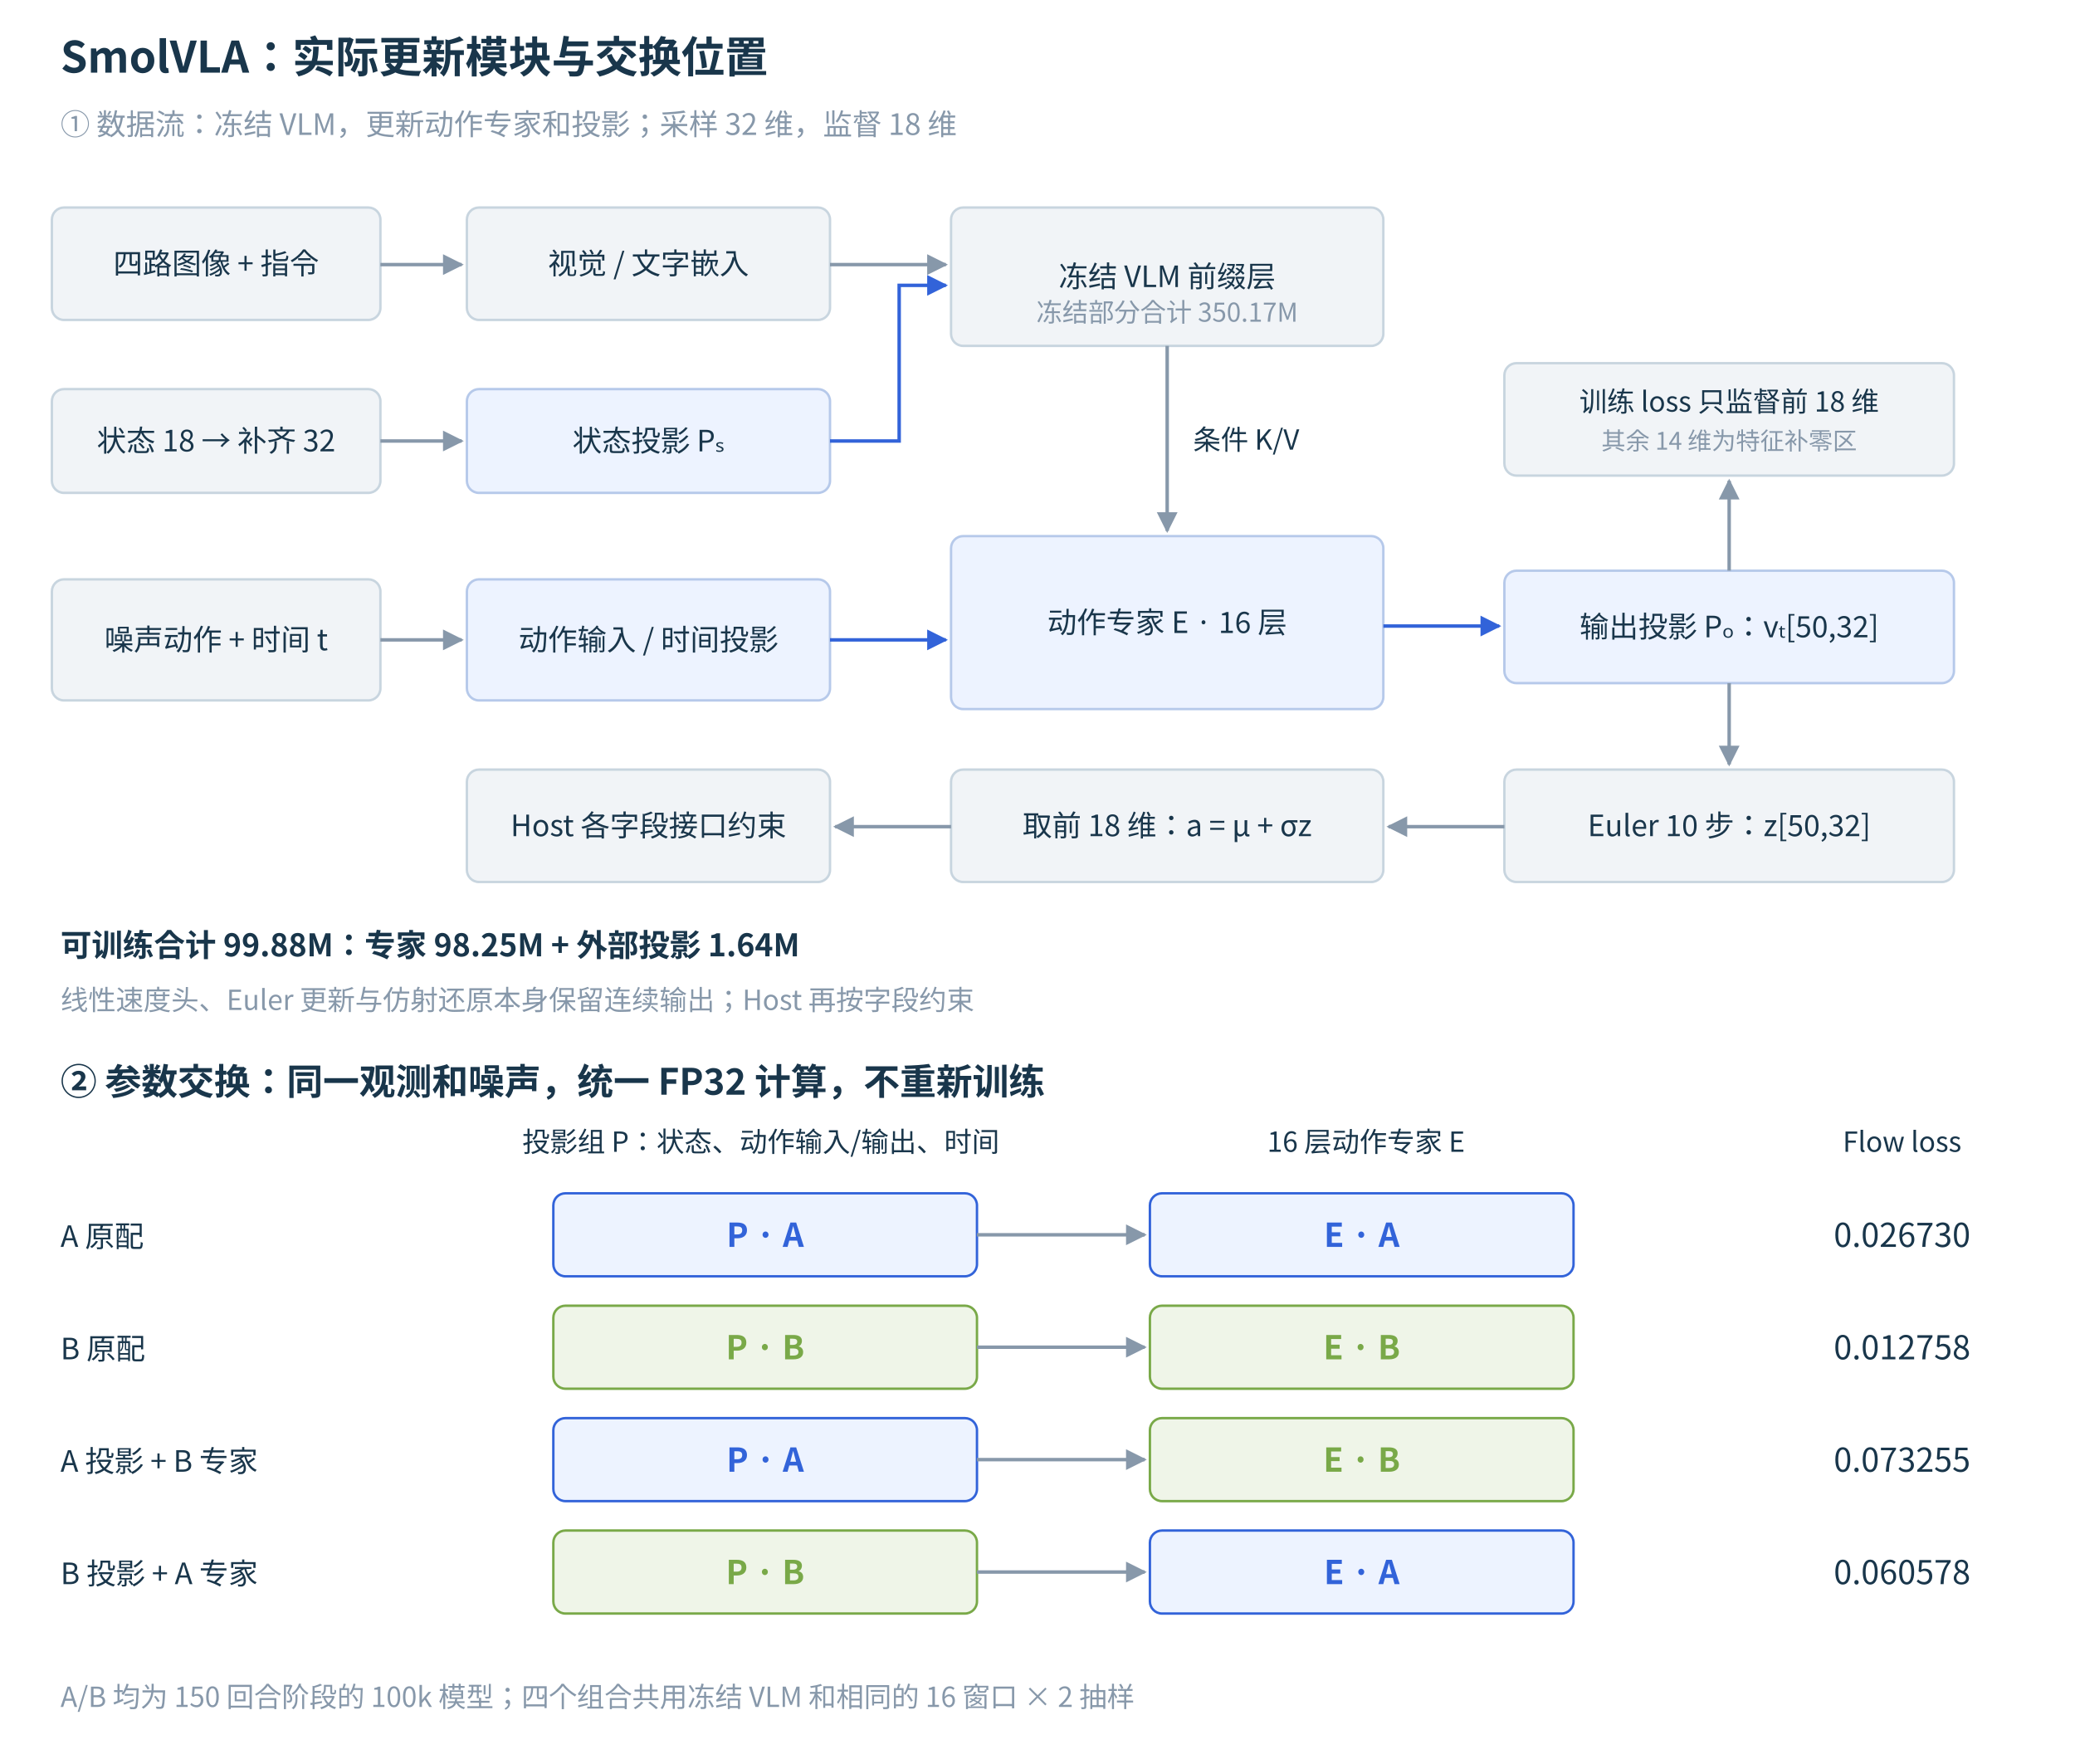
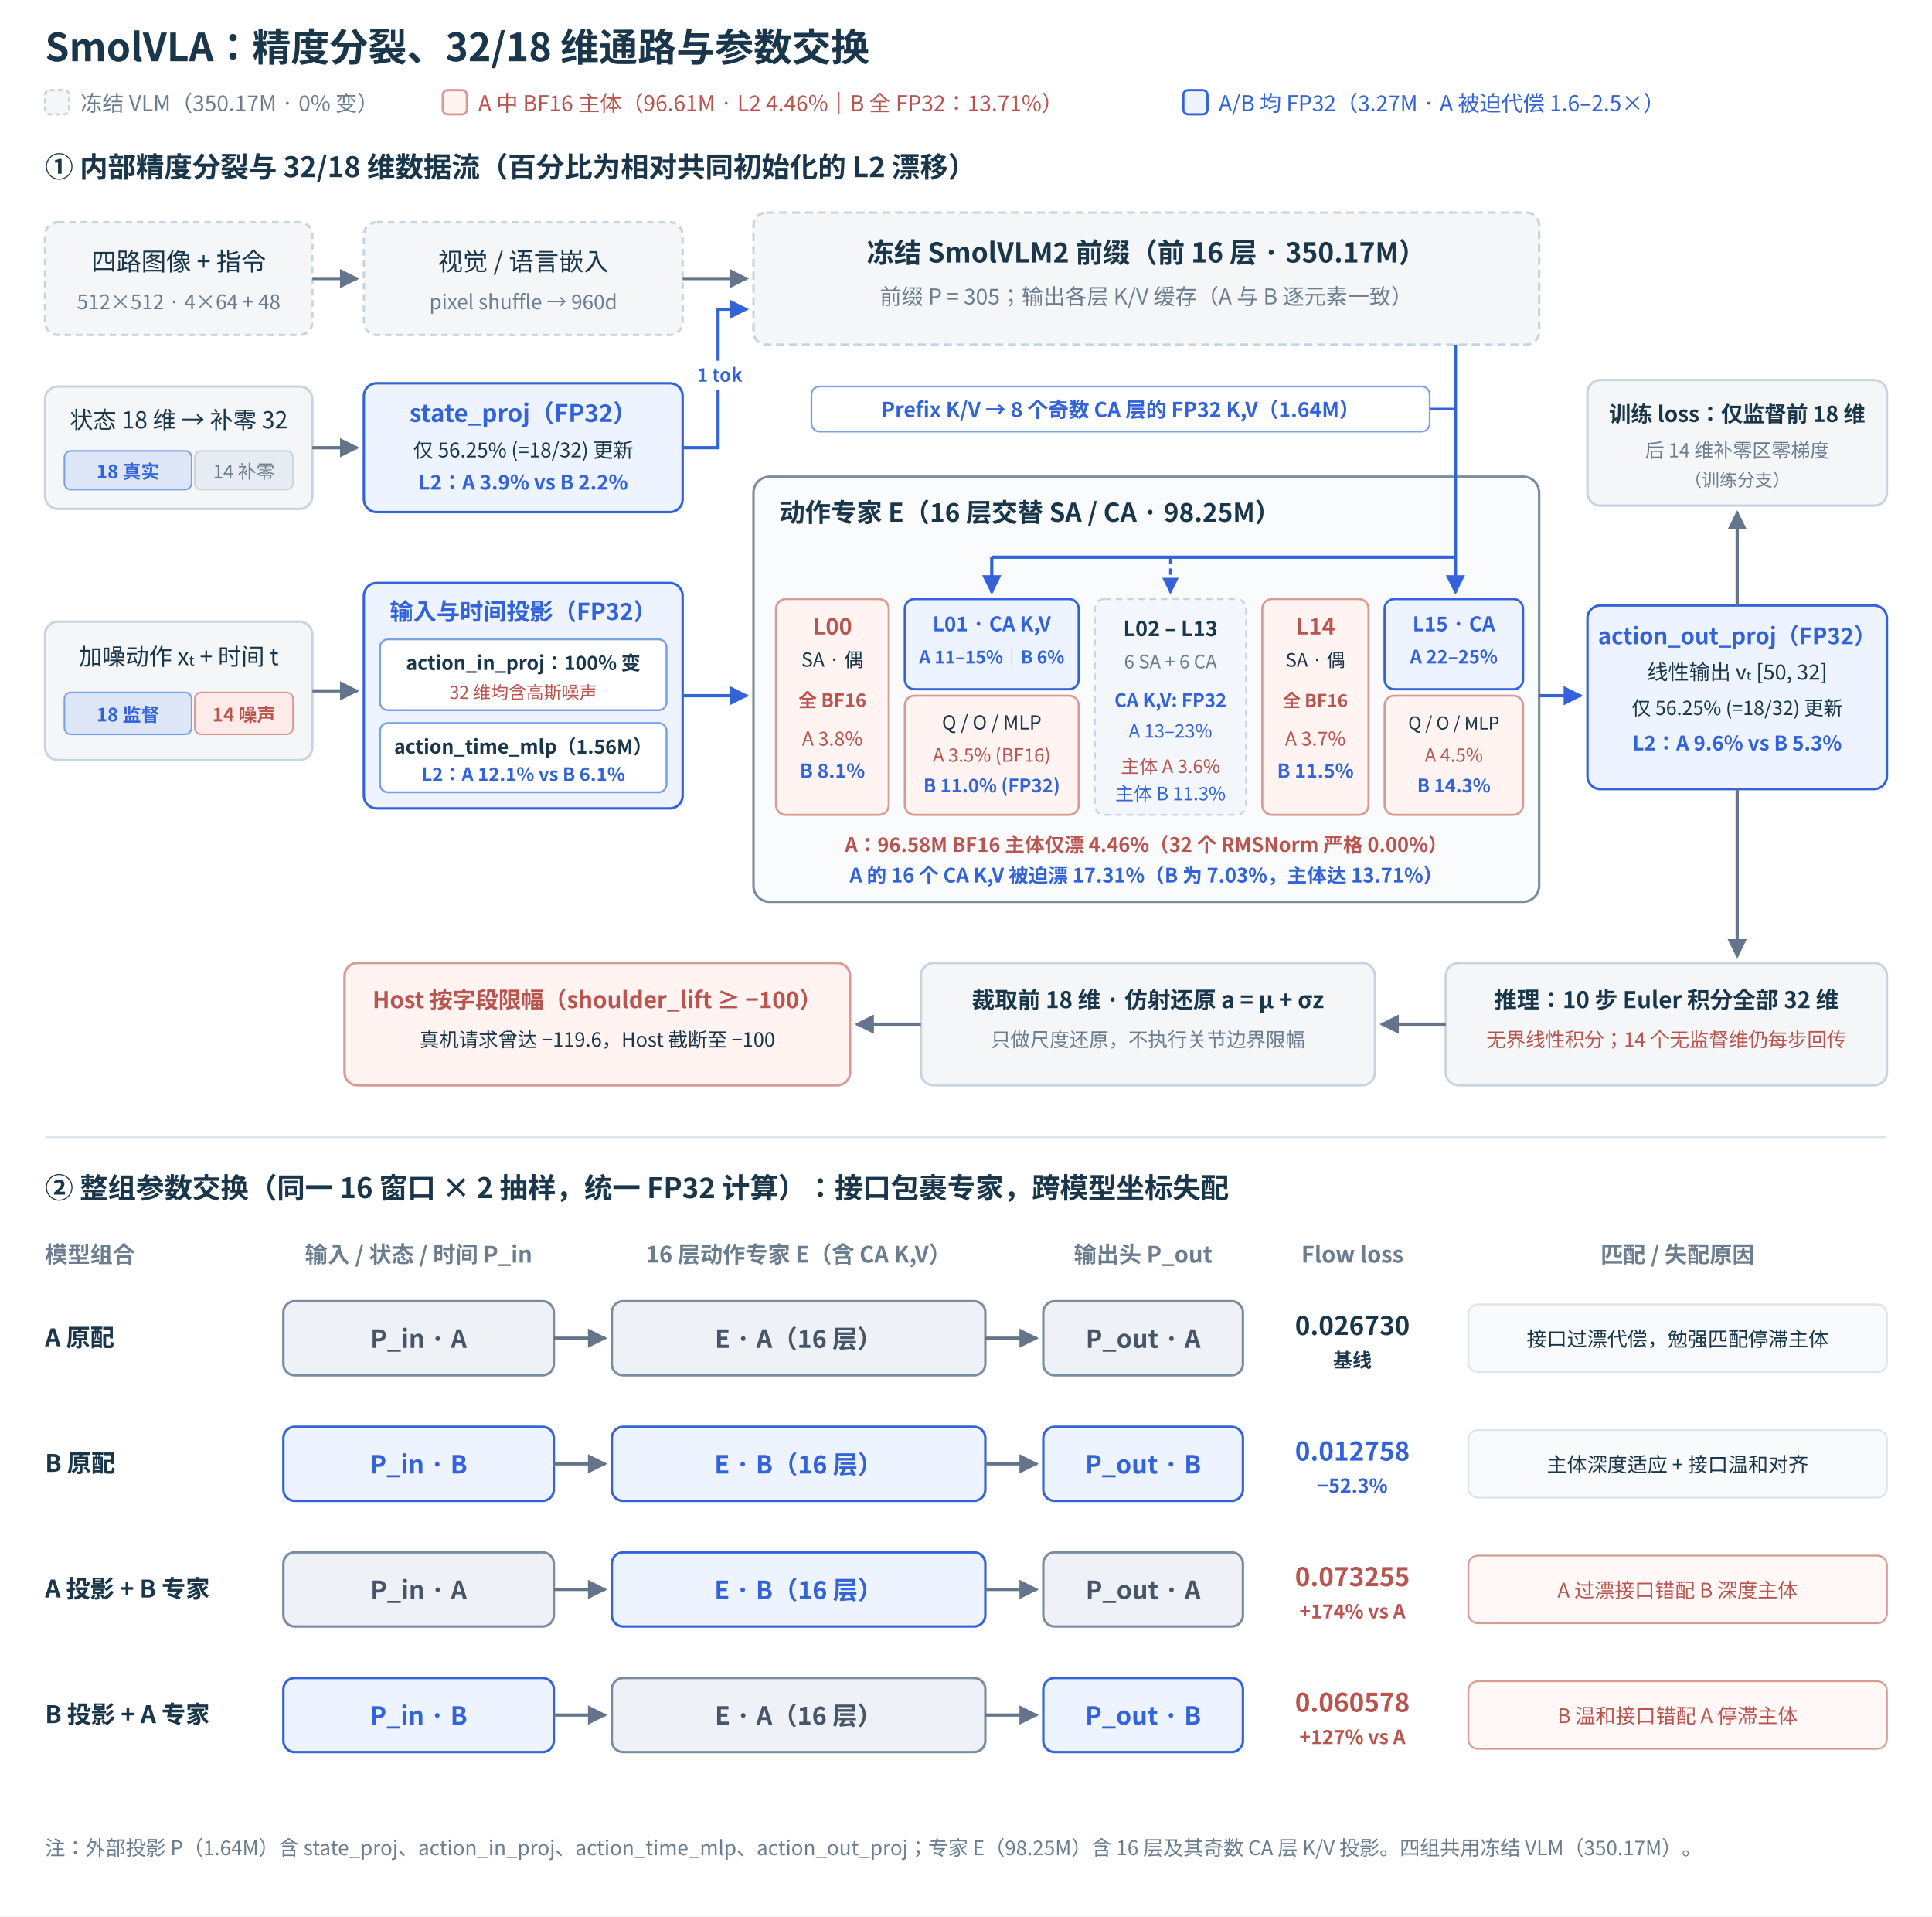
- <svg xmlns="http://www.w3.org/2000/svg" viewBox="0 0 1200 1020" role="img" data-smol-intervention="true" aria-labelledby="smol-swap-title smol-swap-desc" style="display:block;width:100%;height:auto;font-family:'IBM Plex Sans','Noto Sans CJK JP',sans-serif">
+ <svg xmlns="http://www.w3.org/2000/svg" viewBox="0 0 1200 1190" role="img" data-smol-intervention="true" aria-labelledby="smol-swap-title smol-swap-desc" style="display:block;width:100%;height:auto;font-family:'IBM Plex Sans','Noto Sans SC','Noto Sans CJK JP',sans-serif">
  <style>.figure-viewer-content&gt;svg[data-smol-intervention]{min-width:1100px}</style>
  <defs>
    <marker id="smol-arrow-3263d9" viewBox="0 0 10 10" refX="9" refY="5" markerWidth="6" markerHeight="6" orient="auto">
      <path d="M0 0L10 5L0 10Z" fill="#3263d9" />
    </marker>
-     <marker id="smol-arrow-79a948" viewBox="0 0 10 10" refX="9" refY="5" markerWidth="6" markerHeight="6" orient="auto">
-       <path d="M0 0L10 5L0 10Z" fill="#79a948" />
+     <marker id="smol-arrow-b9544f" viewBox="0 0 10 10" refX="9" refY="5" markerWidth="6" markerHeight="6" orient="auto">
+       <path d="M0 0L10 5L0 10Z" fill="#b9544f" />
    </marker>
-     <marker id="smol-arrow-8798aa" viewBox="0 0 10 10" refX="9" refY="5" markerWidth="6" markerHeight="6" orient="auto">
-       <path d="M0 0L10 5L0 10Z" fill="#8798aa" />
+     <marker id="smol-arrow-475569" viewBox="0 0 10 10" refX="9" refY="5" markerWidth="6" markerHeight="6" orient="auto">
+       <path d="M0 0L10 5L0 10Z" fill="#475569" />
+     </marker>
+     <marker id="smol-arrow-64748b" viewBox="0 0 10 10" refX="9" refY="5" markerWidth="6" markerHeight="6" orient="auto">
+       <path d="M0 0L10 5L0 10Z" fill="#64748b" />
    </marker>
  </defs>
-   <rect width="1200" height="1020" fill="white" />
-   <text lang="zh-CN" x="35" y="42" font-size="25" fill="#19364b" font-weight="650" text-anchor="start">SmolVLA：实际更新模块与交换位置</text>
-   <text lang="zh-CN" x="35" y="78" font-size="17" fill="#8798aa" font-weight="400" text-anchor="start">① 数据流：冻结 VLM，更新动作专家和投影；采样 32 维，监督 18 维</text>
-   <rect x="30" y="120" width="190" height="65" rx="7" fill="#f1f4f7" stroke="#c8d5df" stroke-width="1.4" />
-   <text lang="zh-CN" x="125.0" y="158.5" font-size="17" fill="#19364b" font-weight="400" text-anchor="middle">四路图像 + 指令</text>
-   <rect x="270" y="120" width="210" height="65" rx="7" fill="#f1f4f7" stroke="#c8d5df" stroke-width="1.4" />
-   <text lang="zh-CN" x="375.0" y="158.5" font-size="17" fill="#19364b" font-weight="400" text-anchor="middle">视觉 / 文字嵌入</text>
-   <rect x="550" y="120" width="250" height="80" rx="7" fill="#f1f4f7" stroke="#c8d5df" stroke-width="1.4" />
-   <text lang="zh-CN" x="675.0" y="166.0" font-size="17" fill="#19364b" font-weight="400" text-anchor="middle">冻结 VLM 前缀层</text>
-   <rect x="30" y="225" width="190" height="60" rx="7" fill="#f1f4f7" stroke="#c8d5df" stroke-width="1.4" />
-   <text lang="zh-CN" x="125.0" y="261.0" font-size="17" fill="#19364b" font-weight="400" text-anchor="middle">状态 18 → 补齐 32</text>
-   <rect x="270" y="225" width="210" height="60" rx="7" fill="#edf3ff" stroke="#b6c9ea" stroke-width="1.4" />
-   <text lang="zh-CN" x="375.0" y="261.0" font-size="17" fill="#19364b" font-weight="400" text-anchor="middle">状态投影 Pₛ</text>
-   <rect x="30" y="335" width="190" height="70" rx="7" fill="#f1f4f7" stroke="#c8d5df" stroke-width="1.4" />
-   <text lang="zh-CN" x="125.0" y="376.0" font-size="17" fill="#19364b" font-weight="400" text-anchor="middle">噪声动作 + 时间 t</text>
-   <rect x="270" y="335" width="210" height="70" rx="7" fill="#edf3ff" stroke="#b6c9ea" stroke-width="1.4" />
-   <text lang="zh-CN" x="375.0" y="376.0" font-size="17" fill="#19364b" font-weight="400" text-anchor="middle">动作输入 / 时间投影</text>
-   <rect x="550" y="310" width="250" height="100" rx="7" fill="#edf3ff" stroke="#b6c9ea" stroke-width="1.4" />
-   <text lang="zh-CN" x="675.0" y="366.0" font-size="17" fill="#19364b" font-weight="400" text-anchor="middle">动作专家 E · 16 层</text>
-   <rect x="870" y="330" width="260" height="65" rx="7" fill="#edf3ff" stroke="#b6c9ea" stroke-width="1.4" />
-   <text lang="zh-CN" x="1000.0" y="368.5" font-size="17" fill="#19364b" font-weight="400" text-anchor="middle">输出投影 Pₒ：vₜ[50,32]</text>
-   <rect x="870" y="445" width="260" height="65" rx="7" fill="#f1f4f7" stroke="#c8d5df" stroke-width="1.4" />
-   <text lang="zh-CN" x="1000.0" y="483.5" font-size="17" fill="#19364b" font-weight="400" text-anchor="middle">Euler 10 步：z[50,32]</text>
-   <rect x="550" y="445" width="250" height="65" rx="7" fill="#f1f4f7" stroke="#c8d5df" stroke-width="1.4" />
-   <text lang="zh-CN" x="675.0" y="483.5" font-size="17" fill="#19364b" font-weight="400" text-anchor="middle">取前 18 维：a = μ + σz</text>
-   <rect x="270" y="445" width="210" height="65" rx="7" fill="#f1f4f7" stroke="#c8d5df" stroke-width="1.4" />
-   <text lang="zh-CN" x="375.0" y="483.5" font-size="17" fill="#19364b" font-weight="400" text-anchor="middle">Host 各字段接口约束</text>
-   <text lang="zh-CN" x="675" y="186" font-size="15" fill="#8798aa" font-weight="400" text-anchor="middle">冻结部分合计 350.17M</text>
-   <path d="M220 153 L267 153" fill="none" stroke="#8798aa" stroke-width="2" marker-end="url(#smol-arrow-8798aa)" />
-   <path d="M480 153 L547 153" fill="none" stroke="#8798aa" stroke-width="2" marker-end="url(#smol-arrow-8798aa)" />
-   <path d="M220 255 L267 255" fill="none" stroke="#8798aa" stroke-width="2" marker-end="url(#smol-arrow-8798aa)" />
-   <path d="M480 255 L520 255 L520 165 L547 165" fill="none" stroke="#3263d9" stroke-width="2" marker-end="url(#smol-arrow-3263d9)" />
-   <path d="M675 200 L675 307" fill="none" stroke="#8798aa" stroke-width="2" marker-end="url(#smol-arrow-8798aa)" />
-   <text lang="zh-CN" x="690" y="260" font-size="16" fill="#19364b" font-weight="400" text-anchor="start">条件 K/V</text>
-   <path d="M220 370 L267 370" fill="none" stroke="#8798aa" stroke-width="2" marker-end="url(#smol-arrow-8798aa)" />
-   <path d="M480 370 L547 370" fill="none" stroke="#3263d9" stroke-width="2" marker-end="url(#smol-arrow-3263d9)" />
-   <path d="M800 362 L867 362" fill="none" stroke="#3263d9" stroke-width="2" marker-end="url(#smol-arrow-3263d9)" />
-   <path d="M1000 395 L1000 442" fill="none" stroke="#8798aa" stroke-width="2" marker-end="url(#smol-arrow-8798aa)" />
-   <path d="M870 478 L803 478" fill="none" stroke="#8798aa" stroke-width="2" marker-end="url(#smol-arrow-8798aa)" />
-   <path d="M550 478 L483 478" fill="none" stroke="#8798aa" stroke-width="2" marker-end="url(#smol-arrow-8798aa)" />
-   <rect x="870" y="210" width="260" height="65" rx="7" fill="#f1f4f7" stroke="#c8d5df" stroke-width="1.4" />
-   <text lang="zh-CN" x="1000" y="238" font-size="16" fill="#19364b" font-weight="400" text-anchor="middle">训练 loss 只监督前 18 维</text>
-   <text lang="zh-CN" x="1000" y="260" font-size="14" fill="#8798aa" font-weight="400" text-anchor="middle">其余 14 维为特征补零区</text>
-   <path d="M1000 330 L1000 278" fill="none" stroke="#8798aa" stroke-width="2" marker-end="url(#smol-arrow-8798aa)" />
-   <text lang="zh-CN" x="35" y="553" font-size="18" fill="#19364b" font-weight="550" text-anchor="start">可训练合计 99.88M：专家 98.25M + 外部投影 1.64M</text>
-   <text lang="zh-CN" x="35" y="584" font-size="16" fill="#8798aa" font-weight="400" text-anchor="start">线性速度头、Euler 更新与仿射还原本身保留连续输出；Host 再按字段约束</text>
-   <text lang="zh-CN" x="35" y="633" font-size="21" fill="#19364b" font-weight="650" text-anchor="start">② 参数交换：同一观测和噪声，统一 FP32 计算，不重新训练</text>
-   <text lang="zh-CN" x="440" y="666" font-size="16" fill="#19364b" font-weight="400" text-anchor="middle">投影组 P：状态、动作输入/输出、时间</text>
-   <text lang="zh-CN" x="790" y="666" font-size="16" fill="#19364b" font-weight="400" text-anchor="middle">16 层动作专家 E</text>
-   <text lang="zh-CN" x="1100" y="666" font-size="16" fill="#19364b" font-weight="400" text-anchor="middle">Flow loss</text>
-   <text lang="zh-CN" x="35" y="721" font-size="17" fill="#19364b" font-weight="400" text-anchor="start">A 原配</text>
-   <rect x="320" y="690" width="245" height="48" rx="7" fill="#edf3ff" stroke="#3263d9" stroke-width="1.4" />
-   <text lang="zh-CN" x="442.5" y="721" font-size="19" fill="#3263d9" font-weight="550" text-anchor="middle">P · A</text>
-   <rect x="665" y="690" width="245" height="48" rx="7" fill="#edf3ff" stroke="#3263d9" stroke-width="1.4" />
-   <text lang="zh-CN" x="787.5" y="721" font-size="19" fill="#3263d9" font-weight="550" text-anchor="middle">E · A</text>
-   <path d="M565 714 L662 714" fill="none" stroke="#8798aa" stroke-width="2" marker-end="url(#smol-arrow-8798aa)" />
-   <text lang="zh-CN" x="1100" y="721" font-size="19" fill="#19364b" font-weight="400" text-anchor="middle">0.026730</text>
-   <text lang="zh-CN" x="35" y="786" font-size="17" fill="#19364b" font-weight="400" text-anchor="start">B 原配</text>
-   <rect x="320" y="755" width="245" height="48" rx="7" fill="#eff5e8" stroke="#79a948" stroke-width="1.4" />
-   <text lang="zh-CN" x="442.5" y="786" font-size="19" fill="#79a948" font-weight="550" text-anchor="middle">P · B</text>
-   <rect x="665" y="755" width="245" height="48" rx="7" fill="#eff5e8" stroke="#79a948" stroke-width="1.4" />
-   <text lang="zh-CN" x="787.5" y="786" font-size="19" fill="#79a948" font-weight="550" text-anchor="middle">E · B</text>
-   <path d="M565 779 L662 779" fill="none" stroke="#8798aa" stroke-width="2" marker-end="url(#smol-arrow-8798aa)" />
-   <text lang="zh-CN" x="1100" y="786" font-size="19" fill="#19364b" font-weight="400" text-anchor="middle">0.012758</text>
-   <text lang="zh-CN" x="35" y="851" font-size="17" fill="#19364b" font-weight="400" text-anchor="start">A 投影 + B 专家</text>
-   <rect x="320" y="820" width="245" height="48" rx="7" fill="#edf3ff" stroke="#3263d9" stroke-width="1.4" />
-   <text lang="zh-CN" x="442.5" y="851" font-size="19" fill="#3263d9" font-weight="550" text-anchor="middle">P · A</text>
-   <rect x="665" y="820" width="245" height="48" rx="7" fill="#eff5e8" stroke="#79a948" stroke-width="1.4" />
-   <text lang="zh-CN" x="787.5" y="851" font-size="19" fill="#79a948" font-weight="550" text-anchor="middle">E · B</text>
-   <path d="M565 844 L662 844" fill="none" stroke="#8798aa" stroke-width="2" marker-end="url(#smol-arrow-8798aa)" />
-   <text lang="zh-CN" x="1100" y="851" font-size="19" fill="#19364b" font-weight="400" text-anchor="middle">0.073255</text>
-   <text lang="zh-CN" x="35" y="916" font-size="17" fill="#19364b" font-weight="400" text-anchor="start">B 投影 + A 专家</text>
-   <rect x="320" y="885" width="245" height="48" rx="7" fill="#eff5e8" stroke="#79a948" stroke-width="1.4" />
-   <text lang="zh-CN" x="442.5" y="916" font-size="19" fill="#79a948" font-weight="550" text-anchor="middle">P · B</text>
-   <rect x="665" y="885" width="245" height="48" rx="7" fill="#edf3ff" stroke="#3263d9" stroke-width="1.4" />
-   <text lang="zh-CN" x="787.5" y="916" font-size="19" fill="#3263d9" font-weight="550" text-anchor="middle">E · A</text>
-   <path d="M565 909 L662 909" fill="none" stroke="#8798aa" stroke-width="2" marker-end="url(#smol-arrow-8798aa)" />
-   <text lang="zh-CN" x="1100" y="916" font-size="19" fill="#19364b" font-weight="400" text-anchor="middle">0.060578</text>
-   <text lang="zh-CN" x="35" y="987" font-size="16" fill="#8798aa" font-weight="400" text-anchor="start">A/B 均为 150 回合阶段的 100k 模型；四个组合共用冻结 VLM 和相同的 16 窗口 × 2 抽样</text>
+   <rect width="1200" height="1190" fill="white" />
+   <text lang="zh-CN" x="28" y="38" font-size="24" fill="#19364b" font-weight="650" text-anchor="start">SmolVLA：精度分裂、32/18 维通路与参数交换</text>
+   <rect x="28" y="56" width="15" height="15" rx="3" fill="#f4f6f8" stroke="#c8d5df" stroke-width="1.4" stroke-dasharray="3 2" />
+   <text lang="zh-CN" x="50" y="69" font-size="13.5" fill="#6b7d8f" font-weight="500" text-anchor="start">冻结 VLM（350.17M · 0% 变）</text>
+   <rect x="275" y="56" width="15" height="15" rx="3" fill="#fff4f2" stroke="#d99a94" stroke-width="1.4" />
+   <text lang="zh-CN" x="297" y="69" font-size="13.5" fill="#b9544f" font-weight="500" text-anchor="start">A 中 BF16 主体（96.61M · L2 4.46%｜B 全 FP32：13.71%）</text>
+   <rect x="735" y="56" width="15" height="15" rx="3" fill="#edf3ff" stroke="#3263d9" stroke-width="1.4" />
+   <text lang="zh-CN" x="757" y="69" font-size="13.5" fill="#3263d9" font-weight="500" text-anchor="start">A/B 均 FP32（3.27M · A 被迫代偿 1.6–2.5×）</text>
+   <text lang="zh-CN" x="28" y="110" font-size="17.5" fill="#19364b" font-weight="650" text-anchor="start">① 内部精度分裂与 32/18 维数据流（百分比为相对共同初始化的 L2 漂移）</text>
+   <rect x="28" y="138" width="166" height="70" rx="8" fill="#f4f6f8" stroke="#c8d5df" stroke-width="1.5" stroke-dasharray="4 3" />
+   <text lang="zh-CN" x="111" y="168" font-size="15.5" fill="#19364b" font-weight="500" text-anchor="middle">四路图像 + 指令</text>
+   <text lang="zh-CN" x="111" y="192" font-size="12.5" fill="#6b7d8f" font-weight="400" text-anchor="middle">512×512 · 4×64 + 48</text>
+   <path d="M194 173 L222 173" fill="none" stroke="#64748b" stroke-width="2" marker-end="url(#smol-arrow-64748b)" />
+   <rect x="226" y="138" width="198" height="70" rx="8" fill="#f4f6f8" stroke="#c8d5df" stroke-width="1.5" stroke-dasharray="4 3" />
+   <text lang="zh-CN" x="325" y="168" font-size="15.5" fill="#19364b" font-weight="500" text-anchor="middle">视觉 / 语言嵌入</text>
+   <text lang="zh-CN" x="325" y="192" font-size="12.5" fill="#6b7d8f" font-weight="400" text-anchor="middle">pixel shuffle → 960d</text>
+   <path d="M424 173 L464 173" fill="none" stroke="#64748b" stroke-width="2" marker-end="url(#smol-arrow-64748b)" />
+   <rect x="468" y="132" width="488" height="82" rx="8" fill="#f4f6f8" stroke="#c8d5df" stroke-width="1.5" stroke-dasharray="5 3" />
+   <text lang="zh-CN" x="712" y="163" font-size="17" fill="#19364b" font-weight="600" text-anchor="middle">冻结 SmolVLM2 前缀（前 16 层 · 350.17M）</text>
+   <text lang="zh-CN" x="712" y="189" font-size="13.5" fill="#6b7d8f" font-weight="400" text-anchor="middle">前缀 P = 305；输出各层 K/V 缓存（A 与 B 逐元素一致）</text>
+   <rect x="28" y="240" width="166" height="76" rx="8" fill="#f4f6f8" stroke="#c8d5df" stroke-width="1.5" />
+   <text lang="zh-CN" x="111" y="266" font-size="14.5" fill="#19364b" font-weight="500" text-anchor="middle">状态 18 维 → 补零 32</text>
+   <rect x="40" y="280" width="79" height="24" rx="4" fill="#dce6f7" stroke="#7aa0e8" stroke-width="1" />
+   <text lang="zh-CN" x="79.5" y="297" font-size="11.5" fill="#3263d9" font-weight="600" text-anchor="middle">18 真实</text>
+   <rect x="121" y="280" width="61" height="24" rx="4" fill="#e6ecf1" stroke="#c8d5df" stroke-width="1" />
+   <text lang="zh-CN" x="151.5" y="297" font-size="11.5" fill="#6b7d8f" font-weight="500" text-anchor="middle">14 补零</text>
+   <path d="M194 278 L222 278" fill="none" stroke="#64748b" stroke-width="2" marker-end="url(#smol-arrow-64748b)" />
+   <rect x="226" y="238" width="198" height="80" rx="8" fill="#edf3ff" stroke="#3263d9" stroke-width="1.5" />
+   <text lang="zh-CN" x="325" y="262" font-size="15" fill="#3263d9" font-weight="600" text-anchor="middle">state_proj（FP32）</text>
+   <text lang="zh-CN" x="325" y="284" font-size="12.5" fill="#19364b" font-weight="400" text-anchor="middle">仅 56.25% (=18/32) 更新</text>
+   <text lang="zh-CN" x="325" y="304" font-size="12.5" fill="#3263d9" font-weight="600" text-anchor="middle">L2：A 3.9% vs B 2.2%</text>
+   <path d="M424 278 L446 278 L446 192 L464 192" fill="none" stroke="#3263d9" stroke-width="2" marker-end="url(#smol-arrow-3263d9)" />
+   <rect x="429" y="224" width="36" height="18" rx="3" fill="white" stroke="none" stroke-width="0" />
+   <text lang="zh-CN" x="447" y="237" font-size="11.5" fill="#3263d9" font-weight="600" text-anchor="middle">1 tok</text>
+   <rect x="28" y="386" width="166" height="86" rx="8" fill="#f4f6f8" stroke="#c8d5df" stroke-width="1.5" />
+   <text lang="zh-CN" x="111" y="413" font-size="14.5" fill="#19364b" font-weight="500" text-anchor="middle">加噪动作 xₜ + 时间 t</text>
+   <rect x="40" y="430" width="79" height="26" rx="4" fill="#dce6f7" stroke="#7aa0e8" stroke-width="1" />
+   <text lang="zh-CN" x="79.5" y="448" font-size="11.5" fill="#3263d9" font-weight="600" text-anchor="middle">18 监督</text>
+   <rect x="121" y="430" width="61" height="26" rx="4" fill="#fcebe8" stroke="#d99a94" stroke-width="1" />
+   <text lang="zh-CN" x="151.5" y="448" font-size="11.5" fill="#b9544f" font-weight="600" text-anchor="middle">14 噪声</text>
+   <path d="M194 429 L222 429" fill="none" stroke="#64748b" stroke-width="2" marker-end="url(#smol-arrow-64748b)" />
+   <rect x="226" y="362" width="198" height="140" rx="8" fill="#edf3ff" stroke="#3263d9" stroke-width="1.5" />
+   <text lang="zh-CN" x="325" y="385" font-size="14.5" fill="#3263d9" font-weight="650" text-anchor="middle">输入与时间投影（FP32）</text>
+   <rect x="236" y="397" width="178" height="44" rx="5" fill="white" stroke="#7aa0e8" stroke-width="1.2" />
+   <text lang="zh-CN" x="325" y="416" font-size="12" fill="#19364b" font-weight="600" text-anchor="middle">action_in_proj：100% 变</text>
+   <text lang="zh-CN" x="325" y="434" font-size="11" fill="#b9544f" font-weight="400" text-anchor="middle">32 维均含高斯噪声</text>
+   <rect x="236" y="449" width="178" height="43" rx="5" fill="white" stroke="#7aa0e8" stroke-width="1.2" />
+   <text lang="zh-CN" x="325" y="468" font-size="12" fill="#19364b" font-weight="600" text-anchor="middle">action_time_mlp（1.56M）</text>
+   <text lang="zh-CN" x="325" y="485" font-size="11.5" fill="#3263d9" font-weight="600" text-anchor="middle">L2：A 12.1% vs B 6.1%</text>
+   <path d="M424 432 L464 432" fill="none" stroke="#3263d9" stroke-width="2" marker-end="url(#smol-arrow-3263d9)" />
+   <rect x="468" y="296" width="488" height="264" rx="10" fill="#fafbfd" stroke="#7b8c9d" stroke-width="1.5" />
+   <text lang="zh-CN" x="484" y="324" font-size="16" fill="#19364b" font-weight="650" text-anchor="start">动作专家 E（16 层交替 SA / CA · 98.25M）</text>
+   <path d="M904 214 L904 346" fill="none" stroke="#3263d9" stroke-width="2" />
+   <rect x="504" y="240" width="384" height="28" rx="5" fill="white" stroke="#7aa0e8" stroke-width="1.1" />
+   <text lang="zh-CN" x="696" y="259" font-size="12.8" fill="#3263d9" font-weight="600" text-anchor="middle">Prefix K/V → 8 个奇数 CA 层的 FP32 K,V（1.64M）</text>
+   <path d="M888 254 L904 254" fill="none" stroke="#3263d9" stroke-width="1.6" />
+   <path d="M616 346 L904 346" fill="none" stroke="#3263d9" stroke-width="2" />
+   <path d="M616 346 L616 368" fill="none" stroke="#3263d9" stroke-width="2" marker-end="url(#smol-arrow-3263d9)" />
+   <path d="M727 346 L727 368" fill="none" stroke="#3263d9" stroke-width="1.7" stroke-dasharray="4 3" marker-end="url(#smol-arrow-3263d9)" />
+   <path d="M904 346 L904 368" fill="none" stroke="#3263d9" stroke-width="2" marker-end="url(#smol-arrow-3263d9)" />
+   <rect x="482" y="372" width="70" height="134" rx="6" fill="#fff4f2" stroke="#d99a94" stroke-width="1.3" />
+   <text lang="zh-CN" x="517" y="394" font-size="14" fill="#b9544f" font-weight="700" text-anchor="middle">L00</text>
+   <text lang="zh-CN" x="517" y="414" font-size="12" fill="#19364b" font-weight="500" text-anchor="middle">SA · 偶</text>
+   <text lang="zh-CN" x="517" y="439" font-size="11.5" fill="#b9544f" font-weight="600" text-anchor="middle">全 BF16</text>
+   <text lang="zh-CN" x="517" y="463" font-size="12" fill="#b9544f" font-weight="400" text-anchor="middle">A 3.8%</text>
+   <text lang="zh-CN" x="517" y="483" font-size="12" fill="#3263d9" font-weight="600" text-anchor="middle">B 8.1%</text>
+   <rect x="562" y="372" width="108" height="56" rx="6" fill="#edf3ff" stroke="#3263d9" stroke-width="1.4" />
+   <text lang="zh-CN" x="616" y="392" font-size="12.5" fill="#3263d9" font-weight="700" text-anchor="middle">L01 · CA K,V</text>
+   <text lang="zh-CN" x="616" y="412" font-size="11" fill="#3263d9" font-weight="600" text-anchor="middle">A 11–15%｜B 6%</text>
+   <rect x="562" y="432" width="108" height="74" rx="6" fill="#fff4f2" stroke="#d99a94" stroke-width="1.3" />
+   <text lang="zh-CN" x="616" y="453" font-size="12" fill="#19364b" font-weight="500" text-anchor="middle">Q / O / MLP</text>
+   <text lang="zh-CN" x="616" y="473" font-size="11.5" fill="#b9544f" font-weight="400" text-anchor="middle">A 3.5% (BF16)</text>
+   <text lang="zh-CN" x="616" y="492" font-size="11.5" fill="#3263d9" font-weight="600" text-anchor="middle">B 11.0% (FP32)</text>
+   <rect x="680" y="372" width="94" height="134" rx="6" fill="#f3f6fa" stroke="#c8d5df" stroke-width="1.2" stroke-dasharray="4 3" />
+   <text lang="zh-CN" x="727" y="395" font-size="13" fill="#19364b" font-weight="650" text-anchor="middle">L02 – L13</text>
+   <text lang="zh-CN" x="727" y="415" font-size="11.5" fill="#6b7d8f" font-weight="400" text-anchor="middle">6 SA + 6 CA</text>
+   <text lang="zh-CN" x="727" y="439" font-size="11.5" fill="#3263d9" font-weight="600" text-anchor="middle">CA K,V: FP32</text>
+   <text lang="zh-CN" x="727" y="458" font-size="11.5" fill="#3263d9" font-weight="400" text-anchor="middle">A 13–23%</text>
+   <text lang="zh-CN" x="727" y="480" font-size="11.5" fill="#b9544f" font-weight="400" text-anchor="middle">主体 A 3.6%</text>
+   <text lang="zh-CN" x="727" y="497" font-size="11.5" fill="#3263d9" font-weight="400" text-anchor="middle">主体 B 11.3%</text>
+   <rect x="784" y="372" width="66" height="134" rx="6" fill="#fff4f2" stroke="#d99a94" stroke-width="1.3" />
+   <text lang="zh-CN" x="817" y="394" font-size="14" fill="#b9544f" font-weight="700" text-anchor="middle">L14</text>
+   <text lang="zh-CN" x="817" y="414" font-size="11.5" fill="#19364b" font-weight="500" text-anchor="middle">SA · 偶</text>
+   <text lang="zh-CN" x="817" y="439" font-size="11" fill="#b9544f" font-weight="600" text-anchor="middle">全 BF16</text>
+   <text lang="zh-CN" x="817" y="463" font-size="12" fill="#b9544f" font-weight="400" text-anchor="middle">A 3.7%</text>
+   <text lang="zh-CN" x="817" y="483" font-size="12" fill="#3263d9" font-weight="600" text-anchor="middle">B 11.5%</text>
+   <rect x="860" y="372" width="86" height="56" rx="6" fill="#edf3ff" stroke="#3263d9" stroke-width="1.4" />
+   <text lang="zh-CN" x="903" y="392" font-size="12.5" fill="#3263d9" font-weight="700" text-anchor="middle">L15 · CA</text>
+   <text lang="zh-CN" x="903" y="412" font-size="11.5" fill="#3263d9" font-weight="700" text-anchor="middle">A 22–25%</text>
+   <rect x="860" y="432" width="86" height="74" rx="6" fill="#fff4f2" stroke="#d99a94" stroke-width="1.3" />
+   <text lang="zh-CN" x="903" y="453" font-size="11" fill="#19364b" font-weight="500" text-anchor="middle">Q / O / MLP</text>
+   <text lang="zh-CN" x="903" y="473" font-size="11.5" fill="#b9544f" font-weight="400" text-anchor="middle">A 4.5%</text>
+   <text lang="zh-CN" x="903" y="492" font-size="11.5" fill="#3263d9" font-weight="600" text-anchor="middle">B 14.3%</text>
+   <text lang="zh-CN" x="712" y="529" font-size="12.3" fill="#b9544f" font-weight="600" text-anchor="middle">A：96.58M BF16 主体仅漂 4.46%（32 个 RMSNorm 严格 0.00%）</text>
+   <text lang="zh-CN" x="712" y="548" font-size="12.3" fill="#3263d9" font-weight="600" text-anchor="middle">A 的 16 个 CA K,V 被迫漂 17.31%（B 为 7.03%，主体达 13.71%）</text>
+   <path d="M956 432 L982 432" fill="none" stroke="#3263d9" stroke-width="2" marker-end="url(#smol-arrow-3263d9)" />
+   <rect x="986" y="376" width="186" height="114" rx="8" fill="#edf3ff" stroke="#3263d9" stroke-width="1.5" />
+   <text lang="zh-CN" x="1079" y="400" font-size="14" fill="#3263d9" font-weight="650" text-anchor="middle">action_out_proj（FP32）</text>
+   <text lang="zh-CN" x="1079" y="422" font-size="13" fill="#19364b" font-weight="400" text-anchor="middle">线性输出 vₜ [50, 32]</text>
+   <text lang="zh-CN" x="1079" y="444" font-size="12" fill="#19364b" font-weight="400" text-anchor="middle">仅 56.25% (=18/32) 更新</text>
+   <text lang="zh-CN" x="1079" y="466" font-size="12.5" fill="#3263d9" font-weight="600" text-anchor="middle">L2：A 9.6% vs B 5.3%</text>
+   <path d="M1079 376 L1079 318" fill="none" stroke="#64748b" stroke-width="2" marker-end="url(#smol-arrow-64748b)" />
+   <rect x="986" y="236" width="186" height="78" rx="8" fill="#f4f6f8" stroke="#c8d5df" stroke-width="1.5" />
+   <text lang="zh-CN" x="1079" y="262" font-size="13.5" fill="#19364b" font-weight="600" text-anchor="middle">训练 loss：仅监督前 18 维</text>
+   <text lang="zh-CN" x="1079" y="284" font-size="12" fill="#6b7d8f" font-weight="400" text-anchor="middle">后 14 维补零区零梯度</text>
+   <text lang="zh-CN" x="1079" y="302" font-size="11" fill="#6b7d8f" font-weight="400" text-anchor="middle">（训练分支）</text>
+   <path d="M1079 490 L1079 594" fill="none" stroke="#64748b" stroke-width="2" marker-end="url(#smol-arrow-64748b)" />
+   <rect x="898" y="598" width="274" height="76" rx="8" fill="#f4f6f8" stroke="#c8d5df" stroke-width="1.5" />
+   <text lang="zh-CN" x="1035" y="626" font-size="14.2" fill="#19364b" font-weight="600" text-anchor="middle">推理：10 步 Euler 积分全部 32 维</text>
+   <text lang="zh-CN" x="1035" y="650" font-size="12.2" fill="#b9544f" font-weight="400" text-anchor="middle">无界线性积分；14 个无监督维仍每步回传</text>
+   <path d="M898 636 L858 636" fill="none" stroke="#64748b" stroke-width="2" marker-end="url(#smol-arrow-64748b)" />
+   <rect x="572" y="598" width="282" height="76" rx="8" fill="#f4f6f8" stroke="#c8d5df" stroke-width="1.5" />
+   <text lang="zh-CN" x="713" y="626" font-size="14.2" fill="#19364b" font-weight="600" text-anchor="middle">裁取前 18 维 · 仿射还原 a = μ + σz</text>
+   <text lang="zh-CN" x="713" y="650" font-size="12.2" fill="#6b7d8f" font-weight="400" text-anchor="middle">只做尺度还原，不执行关节边界限幅</text>
+   <path d="M572 636 L532 636" fill="none" stroke="#64748b" stroke-width="2" marker-end="url(#smol-arrow-64748b)" />
+   <rect x="214" y="598" width="314" height="76" rx="8" fill="#fff4f2" stroke="#d99a94" stroke-width="1.5" />
+   <text lang="zh-CN" x="371" y="626" font-size="14.2" fill="#b9544f" font-weight="600" text-anchor="middle">Host 按字段限幅（shoulder_lift ≥ −100）</text>
+   <text lang="zh-CN" x="371" y="650" font-size="12.2" fill="#19364b" font-weight="400" text-anchor="middle">真机请求曾达 −119.6，Host 截断至 −100</text>
+   <line x1="28" y1="706" x2="1172" y2="706" stroke="#dde5ec" stroke-width="1.5" />
+   <text lang="zh-CN" x="28" y="744" font-size="17.5" fill="#19364b" font-weight="650" text-anchor="start">② 整组参数交换（同一 16 窗口 × 2 抽样，统一 FP32 计算）：接口包裹专家，跨模型坐标失配</text>
+   <text lang="zh-CN" x="28" y="784" font-size="14" fill="#6b7d8f" font-weight="600" text-anchor="start">模型组合</text>
+   <text lang="zh-CN" x="260" y="784" font-size="14" fill="#6b7d8f" font-weight="600" text-anchor="middle">输入 / 状态 / 时间 P_in</text>
+   <text lang="zh-CN" x="496" y="784" font-size="14" fill="#6b7d8f" font-weight="600" text-anchor="middle">16 层动作专家 E（含 CA K,V）</text>
+   <text lang="zh-CN" x="710" y="784" font-size="14" fill="#6b7d8f" font-weight="600" text-anchor="middle">输出头 P_out</text>
+   <text lang="zh-CN" x="840" y="784" font-size="14" fill="#6b7d8f" font-weight="600" text-anchor="middle">Flow loss</text>
+   <text lang="zh-CN" x="1042" y="784" font-size="14" fill="#6b7d8f" font-weight="600" text-anchor="middle">匹配 / 失配原因</text>
+   <text lang="zh-CN" x="28" y="836" font-size="15" fill="#19364b" font-weight="600" text-anchor="start">A 原配</text>
+   <rect x="176" y="808" width="168" height="46" rx="7" fill="#eef2f6" stroke="#7b8c9d" stroke-width="1.5" />
+   <text lang="zh-CN" x="260" y="837" font-size="15.5" fill="#475569" font-weight="650" text-anchor="middle">P_in · A</text>
+   <path d="M344 831 L376 831" fill="none" stroke="#64748b" stroke-width="2" marker-end="url(#smol-arrow-64748b)" />
+   <rect x="380" y="808" width="232" height="46" rx="7" fill="#eef2f6" stroke="#7b8c9d" stroke-width="1.5" />
+   <text lang="zh-CN" x="496" y="837" font-size="15.5" fill="#475569" font-weight="650" text-anchor="middle">E · A（16 层）</text>
+   <path d="M612 831 L644 831" fill="none" stroke="#64748b" stroke-width="2" marker-end="url(#smol-arrow-64748b)" />
+   <rect x="648" y="808" width="124" height="46" rx="7" fill="#eef2f6" stroke="#7b8c9d" stroke-width="1.5" />
+   <text lang="zh-CN" x="710" y="837" font-size="15.5" fill="#475569" font-weight="650" text-anchor="middle">P_out · A</text>
+   <text lang="zh-CN" x="840" y="829" font-size="16" fill="#19364b" font-weight="700" text-anchor="middle">0.026730</text>
+   <text lang="zh-CN" x="840" y="849" font-size="12" fill="#19364b" font-weight="600" text-anchor="middle">基线</text>
+   <rect x="912" y="810" width="260" height="42" rx="6" fill="#f8fafc" stroke="#dce4ec" stroke-width="1.1" />
+   <text lang="zh-CN" x="1042" y="836" font-size="12.5" fill="#19364b" font-weight="500" text-anchor="middle">接口过漂代偿，勉强匹配停滞主体</text>
+   <text lang="zh-CN" x="28" y="914" font-size="15" fill="#19364b" font-weight="600" text-anchor="start">B 原配</text>
+   <rect x="176" y="886" width="168" height="46" rx="7" fill="#edf3ff" stroke="#3263d9" stroke-width="1.5" />
+   <text lang="zh-CN" x="260" y="915" font-size="15.5" fill="#3263d9" font-weight="650" text-anchor="middle">P_in · B</text>
+   <path d="M344 909 L376 909" fill="none" stroke="#64748b" stroke-width="2" marker-end="url(#smol-arrow-64748b)" />
+   <rect x="380" y="886" width="232" height="46" rx="7" fill="#edf3ff" stroke="#3263d9" stroke-width="1.5" />
+   <text lang="zh-CN" x="496" y="915" font-size="15.5" fill="#3263d9" font-weight="650" text-anchor="middle">E · B（16 层）</text>
+   <path d="M612 909 L644 909" fill="none" stroke="#64748b" stroke-width="2" marker-end="url(#smol-arrow-64748b)" />
+   <rect x="648" y="886" width="124" height="46" rx="7" fill="#edf3ff" stroke="#3263d9" stroke-width="1.5" />
+   <text lang="zh-CN" x="710" y="915" font-size="15.5" fill="#3263d9" font-weight="650" text-anchor="middle">P_out · B</text>
+   <text lang="zh-CN" x="840" y="907" font-size="16" fill="#3263d9" font-weight="700" text-anchor="middle">0.012758</text>
+   <text lang="zh-CN" x="840" y="927" font-size="12" fill="#3263d9" font-weight="600" text-anchor="middle">−52.3%</text>
+   <rect x="912" y="888" width="260" height="42" rx="6" fill="#f8fafc" stroke="#dce4ec" stroke-width="1.1" />
+   <text lang="zh-CN" x="1042" y="914" font-size="12.5" fill="#19364b" font-weight="500" text-anchor="middle">主体深度适应 + 接口温和对齐</text>
+   <text lang="zh-CN" x="28" y="992" font-size="15" fill="#19364b" font-weight="600" text-anchor="start">A 投影 + B 专家</text>
+   <rect x="176" y="964" width="168" height="46" rx="7" fill="#eef2f6" stroke="#7b8c9d" stroke-width="1.5" />
+   <text lang="zh-CN" x="260" y="993" font-size="15.5" fill="#475569" font-weight="650" text-anchor="middle">P_in · A</text>
+   <path d="M344 987 L376 987" fill="none" stroke="#64748b" stroke-width="2" marker-end="url(#smol-arrow-64748b)" />
+   <rect x="380" y="964" width="232" height="46" rx="7" fill="#edf3ff" stroke="#3263d9" stroke-width="1.5" />
+   <text lang="zh-CN" x="496" y="993" font-size="15.5" fill="#3263d9" font-weight="650" text-anchor="middle">E · B（16 层）</text>
+   <path d="M612 987 L644 987" fill="none" stroke="#64748b" stroke-width="2" marker-end="url(#smol-arrow-64748b)" />
+   <rect x="648" y="964" width="124" height="46" rx="7" fill="#eef2f6" stroke="#7b8c9d" stroke-width="1.5" />
+   <text lang="zh-CN" x="710" y="993" font-size="15.5" fill="#475569" font-weight="650" text-anchor="middle">P_out · A</text>
+   <text lang="zh-CN" x="840" y="985" font-size="16" fill="#b9544f" font-weight="700" text-anchor="middle">0.073255</text>
+   <text lang="zh-CN" x="840" y="1005" font-size="12" fill="#b9544f" font-weight="600" text-anchor="middle">+174% vs A</text>
+   <rect x="912" y="966" width="260" height="42" rx="6" fill="#fff8f7" stroke="#d99a94" stroke-width="1.1" />
+   <text lang="zh-CN" x="1042" y="992" font-size="12.5" fill="#b9544f" font-weight="500" text-anchor="middle">A 过漂接口错配 B 深度主体</text>
+   <text lang="zh-CN" x="28" y="1070" font-size="15" fill="#19364b" font-weight="600" text-anchor="start">B 投影 + A 专家</text>
+   <rect x="176" y="1042" width="168" height="46" rx="7" fill="#edf3ff" stroke="#3263d9" stroke-width="1.5" />
+   <text lang="zh-CN" x="260" y="1071" font-size="15.5" fill="#3263d9" font-weight="650" text-anchor="middle">P_in · B</text>
+   <path d="M344 1065 L376 1065" fill="none" stroke="#64748b" stroke-width="2" marker-end="url(#smol-arrow-64748b)" />
+   <rect x="380" y="1042" width="232" height="46" rx="7" fill="#eef2f6" stroke="#7b8c9d" stroke-width="1.5" />
+   <text lang="zh-CN" x="496" y="1071" font-size="15.5" fill="#475569" font-weight="650" text-anchor="middle">E · A（16 层）</text>
+   <path d="M612 1065 L644 1065" fill="none" stroke="#64748b" stroke-width="2" marker-end="url(#smol-arrow-64748b)" />
+   <rect x="648" y="1042" width="124" height="46" rx="7" fill="#edf3ff" stroke="#3263d9" stroke-width="1.5" />
+   <text lang="zh-CN" x="710" y="1071" font-size="15.5" fill="#3263d9" font-weight="650" text-anchor="middle">P_out · B</text>
+   <text lang="zh-CN" x="840" y="1063" font-size="16" fill="#b9544f" font-weight="700" text-anchor="middle">0.060578</text>
+   <text lang="zh-CN" x="840" y="1083" font-size="12" fill="#b9544f" font-weight="600" text-anchor="middle">+127% vs A</text>
+   <rect x="912" y="1044" width="260" height="42" rx="6" fill="#fff8f7" stroke="#d99a94" stroke-width="1.1" />
+   <text lang="zh-CN" x="1042" y="1070" font-size="12.5" fill="#b9544f" font-weight="500" text-anchor="middle">B 温和接口错配 A 停滞主体</text>
+   <text lang="zh-CN" x="28" y="1152" font-size="12.5" fill="#6b7d8f" font-weight="400" text-anchor="start">注：外部投影 P（1.64M）含 state_proj、action_in_proj、action_time_mlp、action_out_proj；专家 E（98.25M）含 16 层及其奇数 CA 层 K/V 投影。四组共用冻结 VLM（350.17M）。</text>
</svg>
